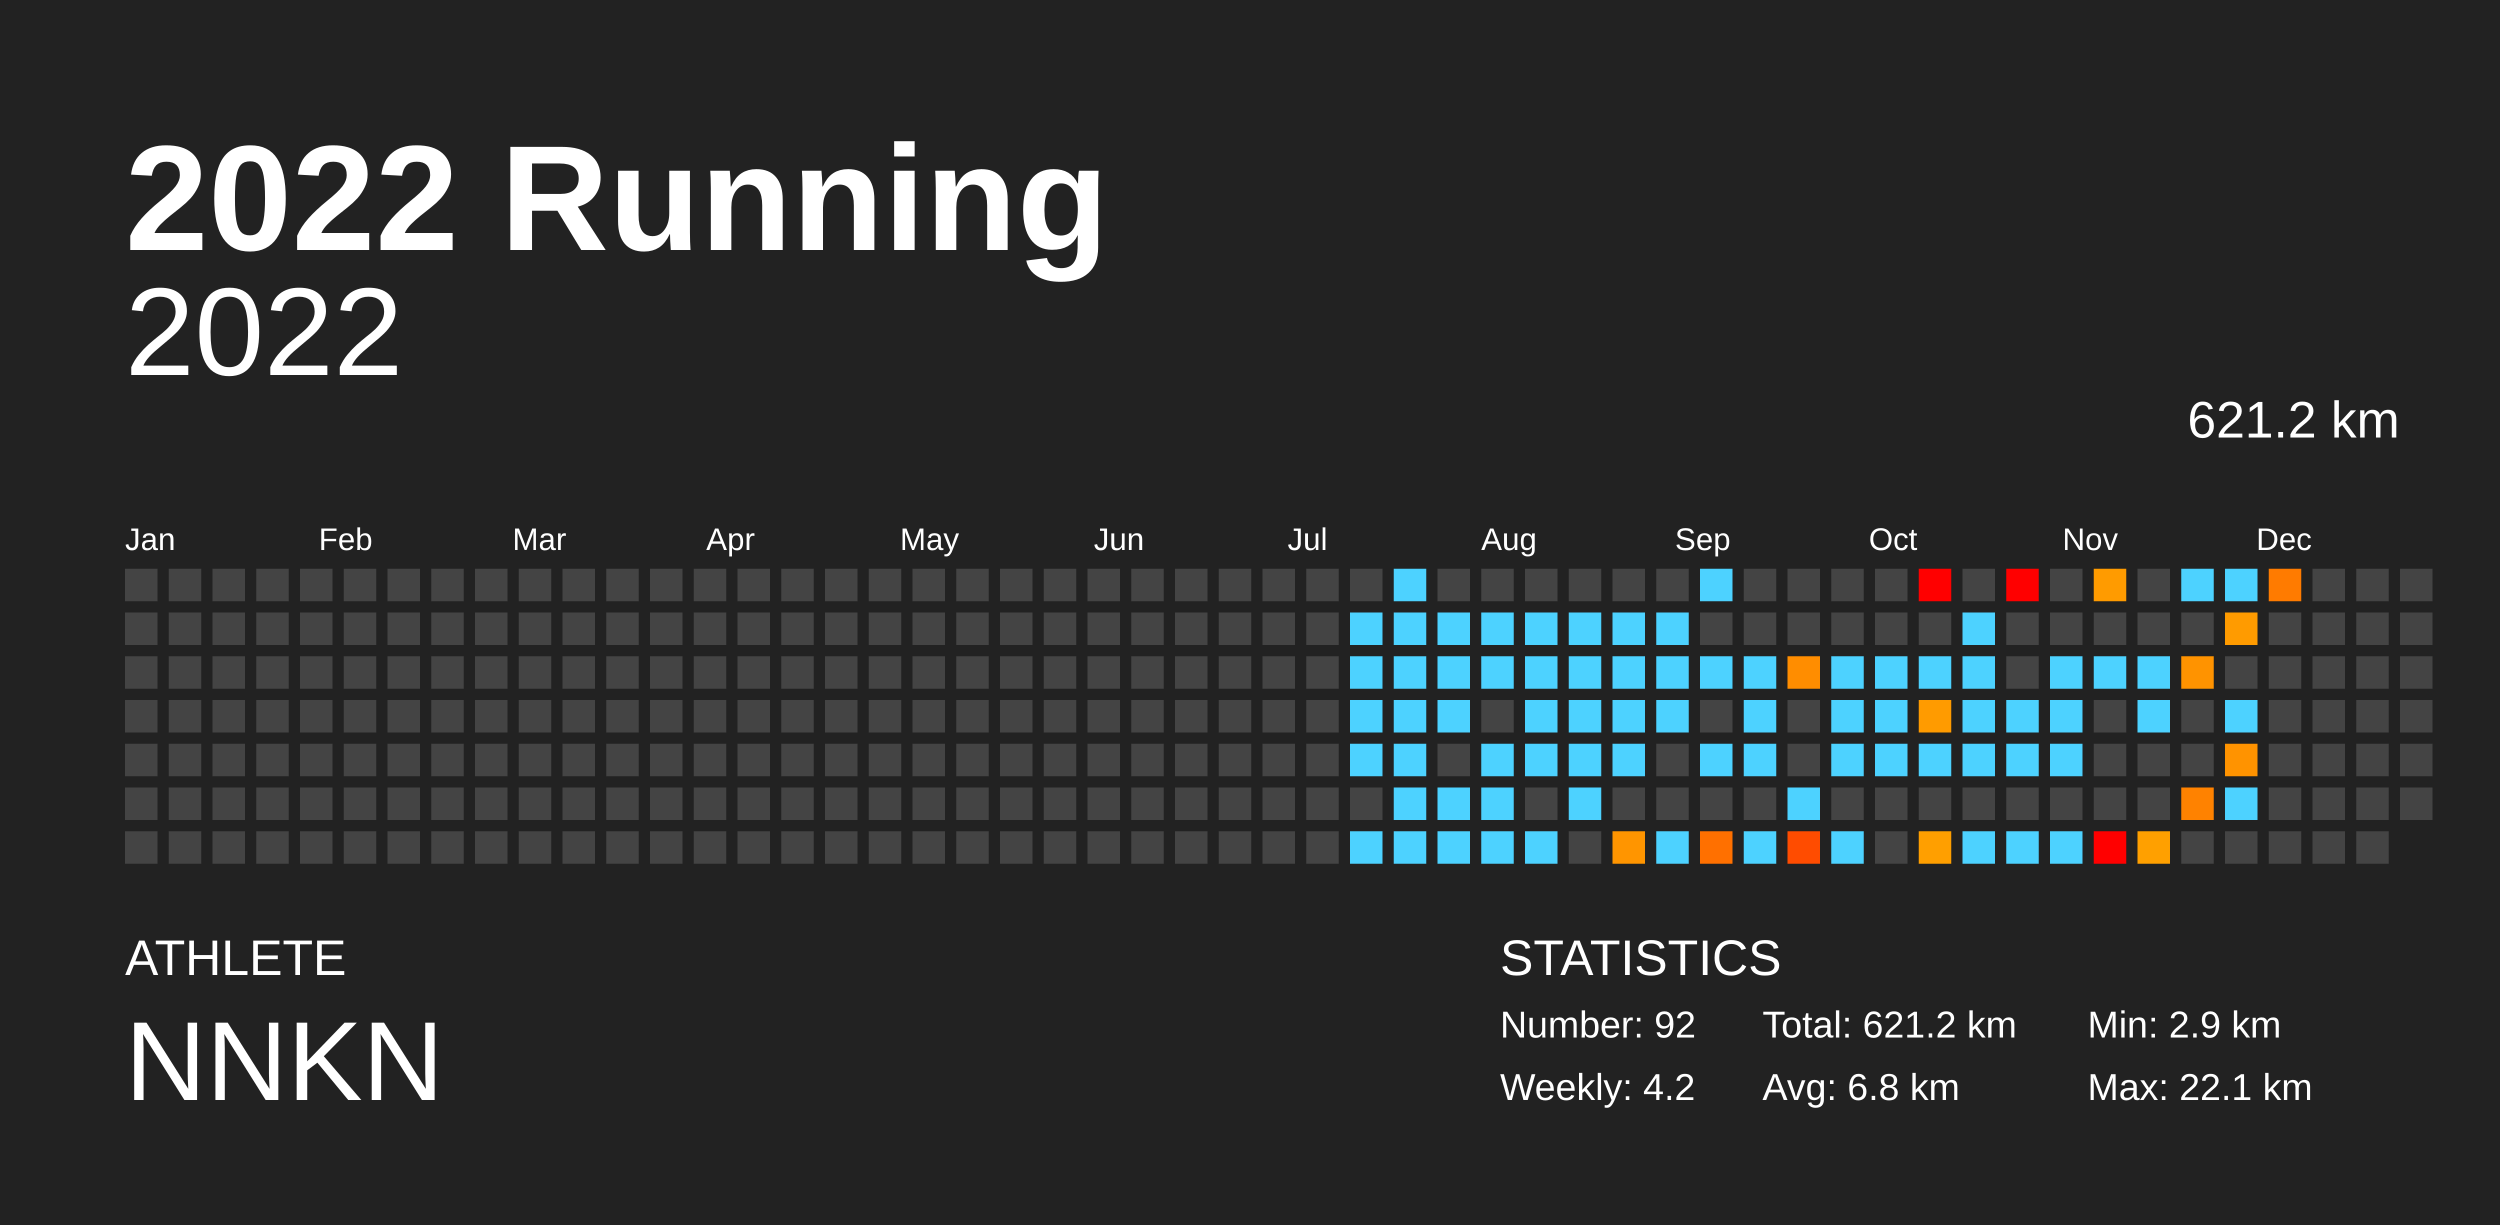
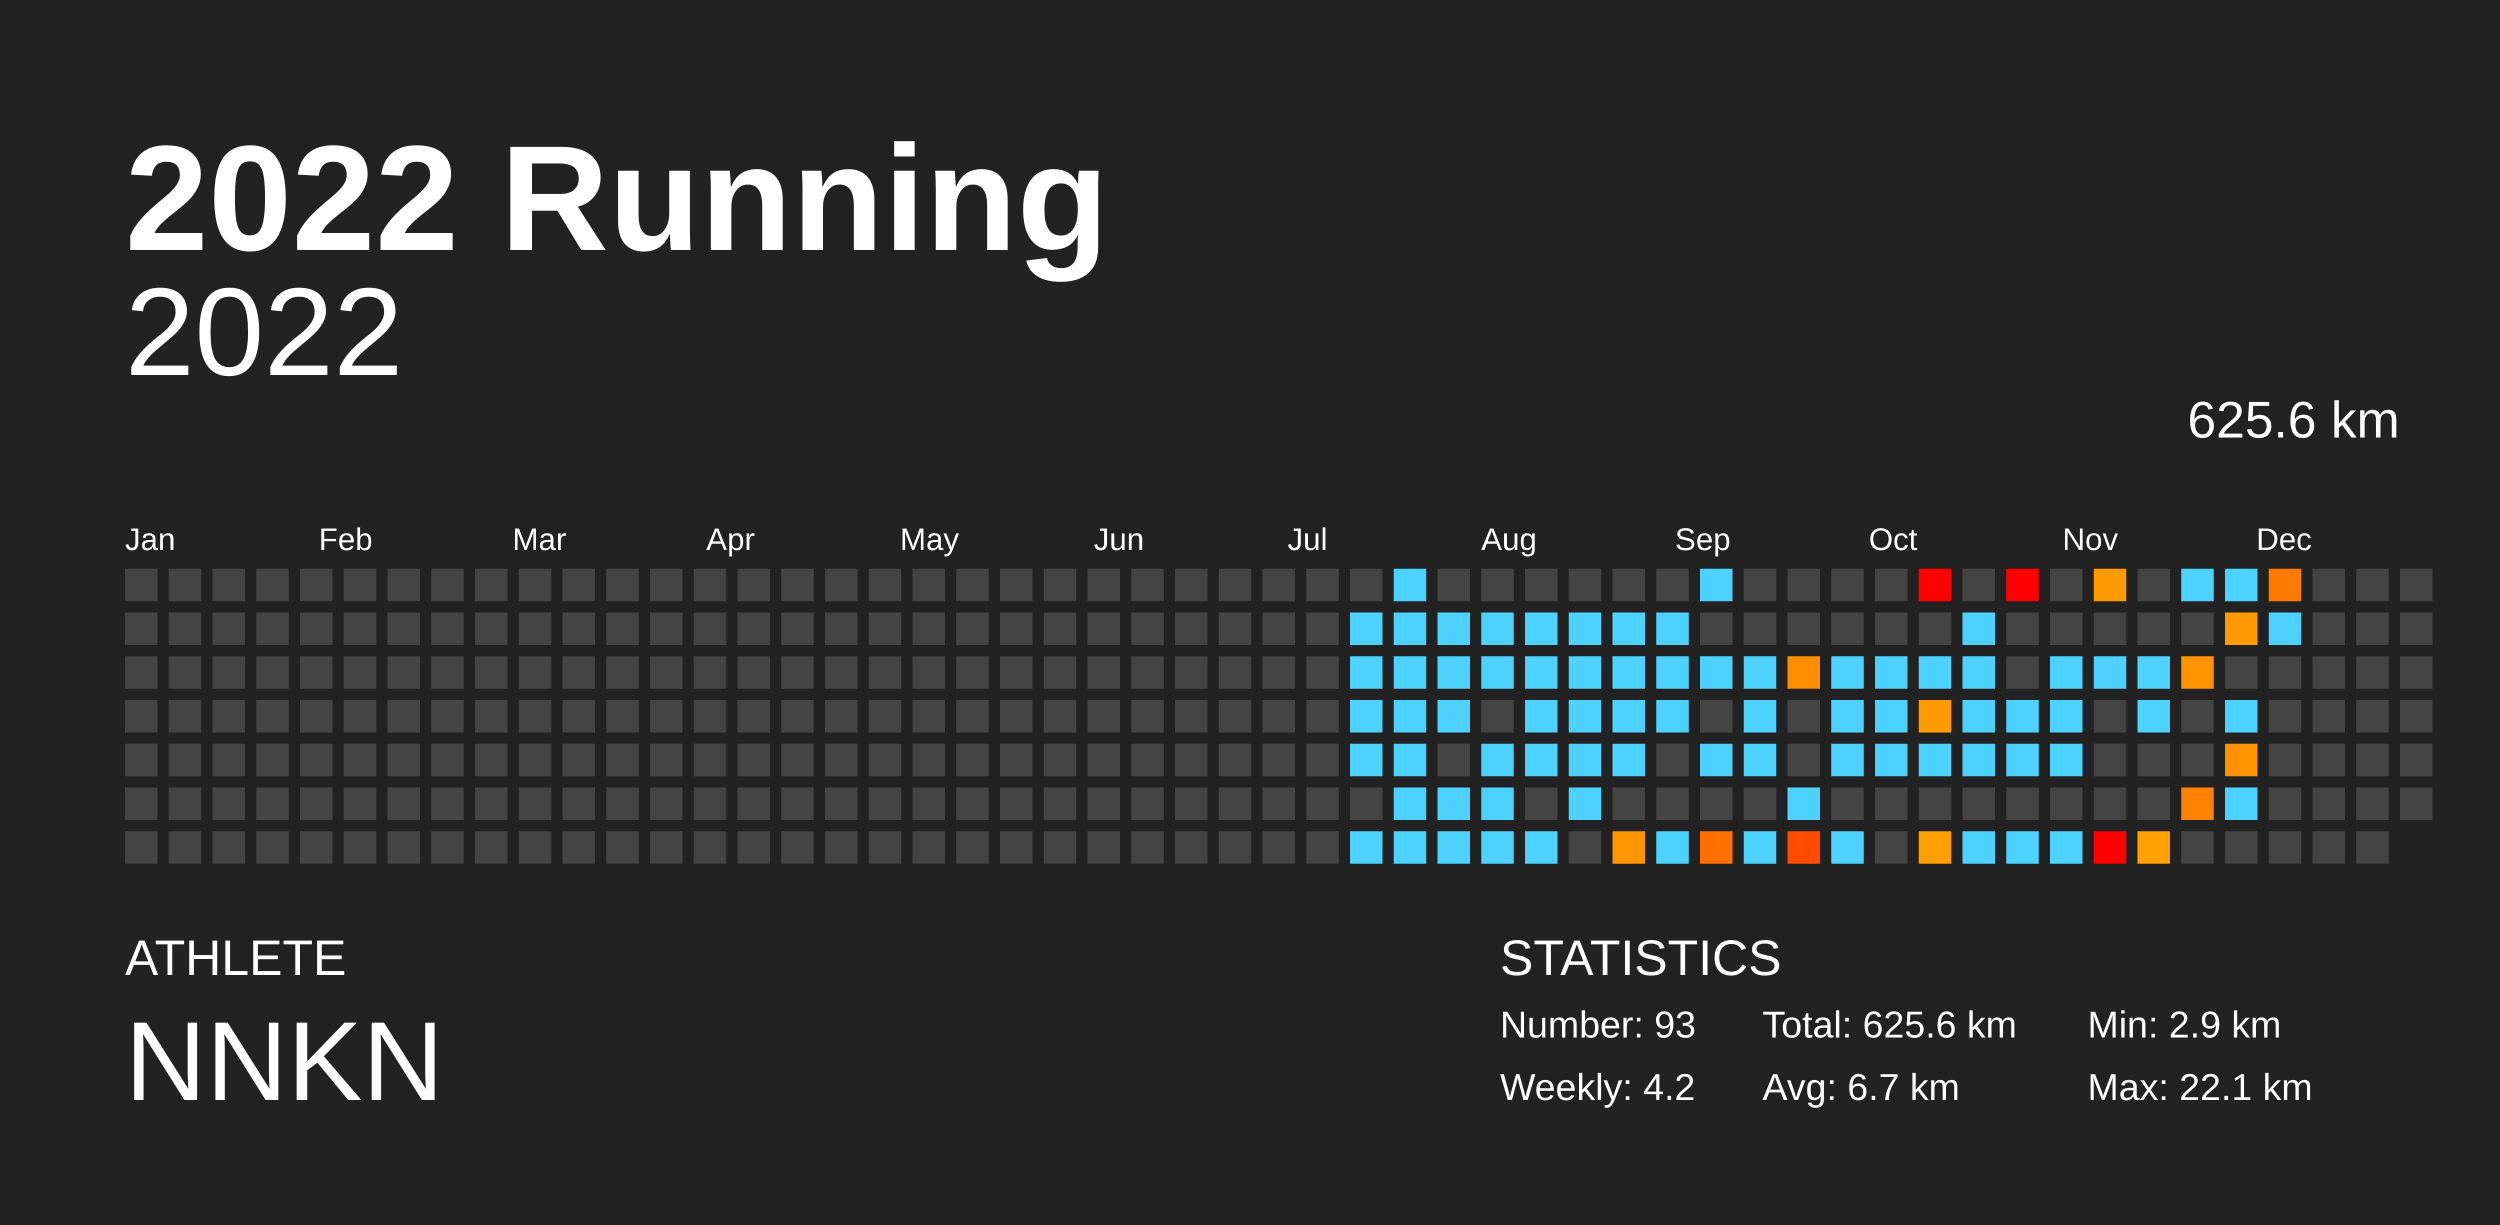
<svg xmlns="http://www.w3.org/2000/svg" baseProfile="full" height="98mm" version="1.1" viewBox="0,0,200,98" width="200mm">
  <defs />
  <rect fill="#222222" height="98" width="200" x="0" y="0" />
  <text fill="#FFFFFF" style="font-size:12px; font-family:Arial; font-weight:bold;" x="10" y="20">2022 Running</text>
  <text fill="#FFFFFF" style="font-size:4px; font-family:Arial" x="10" y="78">ATHLETE</text>
  <text fill="#FFFFFF" style="font-size:9px; font-family:Arial" x="10" y="88">NNKN</text>
  <text fill="#FFFFFF" style="font-size:4px; font-family:Arial" x="120" y="78">STATISTICS</text>
-   <text fill="#FFFFFF" style="font-size:3px; font-family:Arial" x="120" y="83">Number: 92</text>
+   <text fill="#FFFFFF" style="font-size:3px; font-family:Arial" x="120" y="83">Number: 93</text>
  <text fill="#FFFFFF" style="font-size:3px; font-family:Arial" x="120" y="88">Weekly: 4.2</text>
-   <text fill="#FFFFFF" style="font-size:3px; font-family:Arial" x="141" y="83">Total: 621.2 km</text>
-   <text fill="#FFFFFF" style="font-size:3px; font-family:Arial" x="141" y="88">Avg: 6.8 km</text>
+   <text fill="#FFFFFF" style="font-size:3px; font-family:Arial" x="141" y="83">Total: 625.6 km</text>
+   <text fill="#FFFFFF" style="font-size:3px; font-family:Arial" x="141" y="88">Avg: 6.7 km</text>
  <text fill="#FFFFFF" style="font-size:3px; font-family:Arial" x="167" y="83">Min: 2.9 km</text>
  <text fill="#FFFFFF" style="font-size:3px; font-family:Arial" x="167" y="88">Max: 22.1 km</text>
  <text alignment-baseline="hanging" fill="#FFFFFF" style="font-size:10.0px; font-family:Arial;" x="10" y="30">2022</text>
-   <text alignment-baseline="hanging" fill="#FFFFFF" style="font-size:4.125px; font-family:Arial;" x="175" y="35">621.2 km</text>
+   <text alignment-baseline="hanging" fill="#FFFFFF" style="font-size:4.125px; font-family:Arial;" x="175" y="35">625.6 km</text>
  <text fill="#FFFFFF" style="font-size:2.5px; font-family:Arial" x="10.0" y="44">Jan</text>
  <text fill="#FFFFFF" style="font-size:2.5px; font-family:Arial" x="25.5" y="44">Feb</text>
  <text fill="#FFFFFF" style="font-size:2.5px; font-family:Arial" x="41.0" y="44">Mar</text>
  <text fill="#FFFFFF" style="font-size:2.5px; font-family:Arial" x="56.5" y="44">Apr</text>
  <text fill="#FFFFFF" style="font-size:2.5px; font-family:Arial" x="72.0" y="44">May</text>
  <text fill="#FFFFFF" style="font-size:2.5px; font-family:Arial" x="87.5" y="44">Jun</text>
  <text fill="#FFFFFF" style="font-size:2.5px; font-family:Arial" x="103.0" y="44">Jul</text>
  <text fill="#FFFFFF" style="font-size:2.5px; font-family:Arial" x="118.5" y="44">Aug</text>
  <text fill="#FFFFFF" style="font-size:2.5px; font-family:Arial" x="134.0" y="44">Sep</text>
  <text fill="#FFFFFF" style="font-size:2.5px; font-family:Arial" x="149.5" y="44">Oct</text>
  <text fill="#FFFFFF" style="font-size:2.5px; font-family:Arial" x="165.0" y="44">Nov</text>
  <text fill="#FFFFFF" style="font-size:2.5px; font-family:Arial" x="180.5" y="44">Dec</text>
  <rect fill="#444444" height="2.6" width="2.6" x="10.0" y="45.5" />
  <rect fill="#444444" height="2.6" width="2.6" x="10.0" y="49.0" />
  <rect fill="#444444" height="2.6" width="2.6" x="10.0" y="52.5" />
  <rect fill="#444444" height="2.6" width="2.6" x="10.0" y="56.0" />
  <rect fill="#444444" height="2.6" width="2.6" x="10.0" y="59.5" />
  <rect fill="#444444" height="2.6" width="2.6" x="10.0" y="63.0" />
  <rect fill="#444444" height="2.6" width="2.6" x="10.0" y="66.5" />
  <rect fill="#444444" height="2.6" width="2.6" x="13.5" y="45.5" />
  <rect fill="#444444" height="2.6" width="2.6" x="13.5" y="49.0" />
  <rect fill="#444444" height="2.6" width="2.6" x="13.5" y="52.5" />
  <rect fill="#444444" height="2.6" width="2.6" x="13.5" y="56.0" />
  <rect fill="#444444" height="2.6" width="2.6" x="13.5" y="59.5" />
  <rect fill="#444444" height="2.6" width="2.6" x="13.5" y="63.0" />
  <rect fill="#444444" height="2.6" width="2.6" x="13.5" y="66.5" />
  <rect fill="#444444" height="2.6" width="2.6" x="17.0" y="45.5" />
  <rect fill="#444444" height="2.6" width="2.6" x="17.0" y="49.0" />
  <rect fill="#444444" height="2.6" width="2.6" x="17.0" y="52.5" />
  <rect fill="#444444" height="2.6" width="2.6" x="17.0" y="56.0" />
  <rect fill="#444444" height="2.6" width="2.6" x="17.0" y="59.5" />
  <rect fill="#444444" height="2.6" width="2.6" x="17.0" y="63.0" />
  <rect fill="#444444" height="2.6" width="2.6" x="17.0" y="66.5" />
  <rect fill="#444444" height="2.6" width="2.6" x="20.5" y="45.5" />
  <rect fill="#444444" height="2.6" width="2.6" x="20.5" y="49.0" />
  <rect fill="#444444" height="2.6" width="2.6" x="20.5" y="52.5" />
  <rect fill="#444444" height="2.6" width="2.6" x="20.5" y="56.0" />
  <rect fill="#444444" height="2.6" width="2.6" x="20.5" y="59.5" />
  <rect fill="#444444" height="2.6" width="2.6" x="20.5" y="63.0" />
  <rect fill="#444444" height="2.6" width="2.6" x="20.5" y="66.5" />
  <rect fill="#444444" height="2.6" width="2.6" x="24.0" y="45.5" />
  <rect fill="#444444" height="2.6" width="2.6" x="24.0" y="49.0" />
  <rect fill="#444444" height="2.6" width="2.6" x="24.0" y="52.5" />
  <rect fill="#444444" height="2.6" width="2.6" x="24.0" y="56.0" />
  <rect fill="#444444" height="2.6" width="2.6" x="24.0" y="59.5" />
  <rect fill="#444444" height="2.6" width="2.6" x="24.0" y="63.0" />
  <rect fill="#444444" height="2.6" width="2.6" x="24.0" y="66.5" />
  <rect fill="#444444" height="2.6" width="2.6" x="27.5" y="45.5" />
  <rect fill="#444444" height="2.6" width="2.6" x="27.5" y="49.0" />
  <rect fill="#444444" height="2.6" width="2.6" x="27.5" y="52.5" />
  <rect fill="#444444" height="2.6" width="2.6" x="27.5" y="56.0" />
  <rect fill="#444444" height="2.6" width="2.6" x="27.5" y="59.5" />
  <rect fill="#444444" height="2.6" width="2.6" x="27.5" y="63.0" />
  <rect fill="#444444" height="2.6" width="2.6" x="27.5" y="66.5" />
  <rect fill="#444444" height="2.6" width="2.6" x="31.0" y="45.5" />
  <rect fill="#444444" height="2.6" width="2.6" x="31.0" y="49.0" />
  <rect fill="#444444" height="2.6" width="2.6" x="31.0" y="52.5" />
  <rect fill="#444444" height="2.6" width="2.6" x="31.0" y="56.0" />
  <rect fill="#444444" height="2.6" width="2.6" x="31.0" y="59.5" />
  <rect fill="#444444" height="2.6" width="2.6" x="31.0" y="63.0" />
  <rect fill="#444444" height="2.6" width="2.6" x="31.0" y="66.5" />
  <rect fill="#444444" height="2.6" width="2.6" x="34.5" y="45.5" />
  <rect fill="#444444" height="2.6" width="2.6" x="34.5" y="49.0" />
  <rect fill="#444444" height="2.6" width="2.6" x="34.5" y="52.5" />
  <rect fill="#444444" height="2.6" width="2.6" x="34.5" y="56.0" />
  <rect fill="#444444" height="2.6" width="2.6" x="34.5" y="59.5" />
  <rect fill="#444444" height="2.6" width="2.6" x="34.5" y="63.0" />
  <rect fill="#444444" height="2.6" width="2.6" x="34.5" y="66.5" />
  <rect fill="#444444" height="2.6" width="2.6" x="38.0" y="45.5" />
  <rect fill="#444444" height="2.6" width="2.6" x="38.0" y="49.0" />
  <rect fill="#444444" height="2.6" width="2.6" x="38.0" y="52.5" />
  <rect fill="#444444" height="2.6" width="2.6" x="38.0" y="56.0" />
  <rect fill="#444444" height="2.6" width="2.6" x="38.0" y="59.5" />
  <rect fill="#444444" height="2.6" width="2.6" x="38.0" y="63.0" />
  <rect fill="#444444" height="2.6" width="2.6" x="38.0" y="66.5" />
  <rect fill="#444444" height="2.6" width="2.6" x="41.5" y="45.5" />
  <rect fill="#444444" height="2.6" width="2.6" x="41.5" y="49.0" />
  <rect fill="#444444" height="2.6" width="2.6" x="41.5" y="52.5" />
  <rect fill="#444444" height="2.6" width="2.6" x="41.5" y="56.0" />
  <rect fill="#444444" height="2.6" width="2.6" x="41.5" y="59.5" />
  <rect fill="#444444" height="2.6" width="2.6" x="41.5" y="63.0" />
  <rect fill="#444444" height="2.6" width="2.6" x="41.5" y="66.5" />
  <rect fill="#444444" height="2.6" width="2.6" x="45.0" y="45.5" />
  <rect fill="#444444" height="2.6" width="2.6" x="45.0" y="49.0" />
  <rect fill="#444444" height="2.6" width="2.6" x="45.0" y="52.5" />
  <rect fill="#444444" height="2.6" width="2.6" x="45.0" y="56.0" />
  <rect fill="#444444" height="2.6" width="2.6" x="45.0" y="59.5" />
  <rect fill="#444444" height="2.6" width="2.6" x="45.0" y="63.0" />
  <rect fill="#444444" height="2.6" width="2.6" x="45.0" y="66.5" />
  <rect fill="#444444" height="2.6" width="2.6" x="48.5" y="45.5" />
  <rect fill="#444444" height="2.6" width="2.6" x="48.5" y="49.0" />
  <rect fill="#444444" height="2.6" width="2.6" x="48.5" y="52.5" />
  <rect fill="#444444" height="2.6" width="2.6" x="48.5" y="56.0" />
  <rect fill="#444444" height="2.6" width="2.6" x="48.5" y="59.5" />
  <rect fill="#444444" height="2.6" width="2.6" x="48.5" y="63.0" />
  <rect fill="#444444" height="2.6" width="2.6" x="48.5" y="66.5" />
  <rect fill="#444444" height="2.6" width="2.6" x="52.0" y="45.5" />
  <rect fill="#444444" height="2.6" width="2.6" x="52.0" y="49.0" />
  <rect fill="#444444" height="2.6" width="2.6" x="52.0" y="52.5" />
  <rect fill="#444444" height="2.6" width="2.6" x="52.0" y="56.0" />
  <rect fill="#444444" height="2.6" width="2.6" x="52.0" y="59.5" />
  <rect fill="#444444" height="2.6" width="2.6" x="52.0" y="63.0" />
  <rect fill="#444444" height="2.6" width="2.6" x="52.0" y="66.5" />
  <rect fill="#444444" height="2.6" width="2.6" x="55.5" y="45.5" />
  <rect fill="#444444" height="2.6" width="2.6" x="55.5" y="49.0" />
  <rect fill="#444444" height="2.6" width="2.6" x="55.5" y="52.5" />
  <rect fill="#444444" height="2.6" width="2.6" x="55.5" y="56.0" />
  <rect fill="#444444" height="2.6" width="2.6" x="55.5" y="59.5" />
  <rect fill="#444444" height="2.6" width="2.6" x="55.5" y="63.0" />
  <rect fill="#444444" height="2.6" width="2.6" x="55.5" y="66.5" />
  <rect fill="#444444" height="2.6" width="2.6" x="59.0" y="45.5" />
  <rect fill="#444444" height="2.6" width="2.6" x="59.0" y="49.0" />
  <rect fill="#444444" height="2.6" width="2.6" x="59.0" y="52.5" />
  <rect fill="#444444" height="2.6" width="2.6" x="59.0" y="56.0" />
  <rect fill="#444444" height="2.6" width="2.6" x="59.0" y="59.5" />
  <rect fill="#444444" height="2.6" width="2.6" x="59.0" y="63.0" />
  <rect fill="#444444" height="2.6" width="2.6" x="59.0" y="66.5" />
  <rect fill="#444444" height="2.6" width="2.6" x="62.5" y="45.5" />
  <rect fill="#444444" height="2.6" width="2.6" x="62.5" y="49.0" />
  <rect fill="#444444" height="2.6" width="2.6" x="62.5" y="52.5" />
  <rect fill="#444444" height="2.6" width="2.6" x="62.5" y="56.0" />
  <rect fill="#444444" height="2.6" width="2.6" x="62.5" y="59.5" />
  <rect fill="#444444" height="2.6" width="2.6" x="62.5" y="63.0" />
  <rect fill="#444444" height="2.6" width="2.6" x="62.5" y="66.5" />
  <rect fill="#444444" height="2.6" width="2.6" x="66.0" y="45.5" />
  <rect fill="#444444" height="2.6" width="2.6" x="66.0" y="49.0" />
  <rect fill="#444444" height="2.6" width="2.6" x="66.0" y="52.5" />
  <rect fill="#444444" height="2.6" width="2.6" x="66.0" y="56.0" />
  <rect fill="#444444" height="2.6" width="2.6" x="66.0" y="59.5" />
  <rect fill="#444444" height="2.6" width="2.6" x="66.0" y="63.0" />
  <rect fill="#444444" height="2.6" width="2.6" x="66.0" y="66.5" />
  <rect fill="#444444" height="2.6" width="2.6" x="69.5" y="45.5" />
  <rect fill="#444444" height="2.6" width="2.6" x="69.5" y="49.0" />
  <rect fill="#444444" height="2.6" width="2.6" x="69.5" y="52.5" />
  <rect fill="#444444" height="2.6" width="2.6" x="69.5" y="56.0" />
  <rect fill="#444444" height="2.6" width="2.6" x="69.5" y="59.5" />
  <rect fill="#444444" height="2.6" width="2.6" x="69.5" y="63.0" />
  <rect fill="#444444" height="2.6" width="2.6" x="69.5" y="66.5" />
  <rect fill="#444444" height="2.6" width="2.6" x="73.0" y="45.5" />
  <rect fill="#444444" height="2.6" width="2.6" x="73.0" y="49.0" />
  <rect fill="#444444" height="2.6" width="2.6" x="73.0" y="52.5" />
  <rect fill="#444444" height="2.6" width="2.6" x="73.0" y="56.0" />
  <rect fill="#444444" height="2.6" width="2.6" x="73.0" y="59.5" />
  <rect fill="#444444" height="2.6" width="2.6" x="73.0" y="63.0" />
  <rect fill="#444444" height="2.6" width="2.6" x="73.0" y="66.5" />
  <rect fill="#444444" height="2.6" width="2.6" x="76.5" y="45.5" />
  <rect fill="#444444" height="2.6" width="2.6" x="76.5" y="49.0" />
  <rect fill="#444444" height="2.6" width="2.6" x="76.5" y="52.5" />
  <rect fill="#444444" height="2.6" width="2.6" x="76.5" y="56.0" />
  <rect fill="#444444" height="2.6" width="2.6" x="76.5" y="59.5" />
  <rect fill="#444444" height="2.6" width="2.6" x="76.5" y="63.0" />
  <rect fill="#444444" height="2.6" width="2.6" x="76.5" y="66.5" />
  <rect fill="#444444" height="2.6" width="2.6" x="80.0" y="45.5" />
  <rect fill="#444444" height="2.6" width="2.6" x="80.0" y="49.0" />
  <rect fill="#444444" height="2.6" width="2.6" x="80.0" y="52.5" />
  <rect fill="#444444" height="2.6" width="2.6" x="80.0" y="56.0" />
  <rect fill="#444444" height="2.6" width="2.6" x="80.0" y="59.5" />
  <rect fill="#444444" height="2.6" width="2.6" x="80.0" y="63.0" />
  <rect fill="#444444" height="2.6" width="2.6" x="80.0" y="66.5" />
  <rect fill="#444444" height="2.6" width="2.6" x="83.5" y="45.5" />
  <rect fill="#444444" height="2.6" width="2.6" x="83.5" y="49.0" />
  <rect fill="#444444" height="2.6" width="2.6" x="83.5" y="52.5" />
  <rect fill="#444444" height="2.6" width="2.6" x="83.5" y="56.0" />
  <rect fill="#444444" height="2.6" width="2.6" x="83.5" y="59.5" />
  <rect fill="#444444" height="2.6" width="2.6" x="83.5" y="63.0" />
  <rect fill="#444444" height="2.6" width="2.6" x="83.5" y="66.5" />
  <rect fill="#444444" height="2.6" width="2.6" x="87.0" y="45.5" />
  <rect fill="#444444" height="2.6" width="2.6" x="87.0" y="49.0" />
  <rect fill="#444444" height="2.6" width="2.6" x="87.0" y="52.5" />
  <rect fill="#444444" height="2.6" width="2.6" x="87.0" y="56.0" />
  <rect fill="#444444" height="2.6" width="2.6" x="87.0" y="59.5" />
  <rect fill="#444444" height="2.6" width="2.6" x="87.0" y="63.0" />
  <rect fill="#444444" height="2.6" width="2.6" x="87.0" y="66.5" />
  <rect fill="#444444" height="2.6" width="2.6" x="90.5" y="45.5" />
  <rect fill="#444444" height="2.6" width="2.6" x="90.5" y="49.0" />
  <rect fill="#444444" height="2.6" width="2.6" x="90.5" y="52.5" />
  <rect fill="#444444" height="2.6" width="2.6" x="90.5" y="56.0" />
  <rect fill="#444444" height="2.6" width="2.6" x="90.5" y="59.5" />
  <rect fill="#444444" height="2.6" width="2.6" x="90.5" y="63.0" />
  <rect fill="#444444" height="2.6" width="2.6" x="90.5" y="66.5" />
  <rect fill="#444444" height="2.6" width="2.6" x="94.0" y="45.5" />
  <rect fill="#444444" height="2.6" width="2.6" x="94.0" y="49.0" />
  <rect fill="#444444" height="2.6" width="2.6" x="94.0" y="52.5" />
  <rect fill="#444444" height="2.6" width="2.6" x="94.0" y="56.0" />
  <rect fill="#444444" height="2.6" width="2.6" x="94.0" y="59.5" />
  <rect fill="#444444" height="2.6" width="2.6" x="94.0" y="63.0" />
  <rect fill="#444444" height="2.6" width="2.6" x="94.0" y="66.5" />
  <rect fill="#444444" height="2.6" width="2.6" x="97.5" y="45.5" />
  <rect fill="#444444" height="2.6" width="2.6" x="97.5" y="49.0" />
  <rect fill="#444444" height="2.6" width="2.6" x="97.5" y="52.5" />
  <rect fill="#444444" height="2.6" width="2.6" x="97.5" y="56.0" />
  <rect fill="#444444" height="2.6" width="2.6" x="97.5" y="59.5" />
  <rect fill="#444444" height="2.6" width="2.6" x="97.5" y="63.0" />
  <rect fill="#444444" height="2.6" width="2.6" x="97.5" y="66.5" />
  <rect fill="#444444" height="2.6" width="2.6" x="101.0" y="45.5" />
  <rect fill="#444444" height="2.6" width="2.6" x="101.0" y="49.0" />
  <rect fill="#444444" height="2.6" width="2.6" x="101.0" y="52.5" />
  <rect fill="#444444" height="2.6" width="2.6" x="101.0" y="56.0" />
  <rect fill="#444444" height="2.6" width="2.6" x="101.0" y="59.5" />
  <rect fill="#444444" height="2.6" width="2.6" x="101.0" y="63.0" />
  <rect fill="#444444" height="2.6" width="2.6" x="101.0" y="66.5" />
  <rect fill="#444444" height="2.6" width="2.6" x="104.5" y="45.5" />
  <rect fill="#444444" height="2.6" width="2.6" x="104.5" y="49.0" />
  <rect fill="#444444" height="2.6" width="2.6" x="104.5" y="52.5" />
  <rect fill="#444444" height="2.6" width="2.6" x="104.5" y="56.0" />
  <rect fill="#444444" height="2.6" width="2.6" x="104.5" y="59.5" />
  <rect fill="#444444" height="2.6" width="2.6" x="104.5" y="63.0" />
  <rect fill="#444444" height="2.6" width="2.6" x="104.5" y="66.5" />
  <rect fill="#444444" height="2.6" width="2.6" x="108.0" y="45.5" />
  <rect fill="#4dd2ff" height="2.6" width="2.6" x="108.0" y="49.0" />
  <rect fill="#4dd2ff" height="2.6" width="2.6" x="108.0" y="52.5" />
  <rect fill="#4dd2ff" height="2.6" width="2.6" x="108.0" y="56.0" />
  <rect fill="#4dd2ff" height="2.6" width="2.6" x="108.0" y="59.5" />
  <rect fill="#444444" height="2.6" width="2.6" x="108.0" y="63.0" />
  <rect fill="#4dd2ff" height="2.6" width="2.6" x="108.0" y="66.5" />
  <rect fill="#4dd2ff" height="2.6" width="2.6" x="111.5" y="45.5" />
  <rect fill="#4dd2ff" height="2.6" width="2.6" x="111.5" y="49.0" />
  <rect fill="#4dd2ff" height="2.6" width="2.6" x="111.5" y="52.5" />
  <rect fill="#4dd2ff" height="2.6" width="2.6" x="111.5" y="56.0" />
  <rect fill="#4dd2ff" height="2.6" width="2.6" x="111.5" y="59.5" />
  <rect fill="#4dd2ff" height="2.6" width="2.6" x="111.5" y="63.0" />
  <rect fill="#4dd2ff" height="2.6" width="2.6" x="111.5" y="66.5" />
  <rect fill="#444444" height="2.6" width="2.6" x="115.0" y="45.5" />
  <rect fill="#4dd2ff" height="2.6" width="2.6" x="115.0" y="49.0" />
  <rect fill="#4dd2ff" height="2.6" width="2.6" x="115.0" y="52.5" />
  <rect fill="#4dd2ff" height="2.6" width="2.6" x="115.0" y="56.0" />
  <rect fill="#444444" height="2.6" width="2.6" x="115.0" y="59.5" />
  <rect fill="#4dd2ff" height="2.6" width="2.6" x="115.0" y="63.0" />
  <rect fill="#4dd2ff" height="2.6" width="2.6" x="115.0" y="66.5" />
  <rect fill="#444444" height="2.6" width="2.6" x="118.5" y="45.5" />
  <rect fill="#4dd2ff" height="2.6" width="2.6" x="118.5" y="49.0" />
  <rect fill="#4dd2ff" height="2.6" width="2.6" x="118.5" y="52.5" />
  <rect fill="#444444" height="2.6" width="2.6" x="118.5" y="56.0" />
  <rect fill="#4dd2ff" height="2.6" width="2.6" x="118.5" y="59.5" />
  <rect fill="#4dd2ff" height="2.6" width="2.6" x="118.5" y="63.0" />
  <rect fill="#4dd2ff" height="2.6" width="2.6" x="118.5" y="66.5" />
  <rect fill="#444444" height="2.6" width="2.6" x="122.0" y="45.5" />
  <rect fill="#4dd2ff" height="2.6" width="2.6" x="122.0" y="49.0" />
  <rect fill="#4dd2ff" height="2.6" width="2.6" x="122.0" y="52.5" />
  <rect fill="#4dd2ff" height="2.6" width="2.6" x="122.0" y="56.0" />
  <rect fill="#4dd2ff" height="2.6" width="2.6" x="122.0" y="59.5" />
  <rect fill="#444444" height="2.6" width="2.6" x="122.0" y="63.0" />
  <rect fill="#4dd2ff" height="2.6" width="2.6" x="122.0" y="66.5" />
  <rect fill="#444444" height="2.6" width="2.6" x="125.5" y="45.5" />
  <rect fill="#4dd2ff" height="2.6" width="2.6" x="125.5" y="49.0" />
  <rect fill="#4dd2ff" height="2.6" width="2.6" x="125.5" y="52.5" />
  <rect fill="#4dd2ff" height="2.6" width="2.6" x="125.5" y="56.0" />
  <rect fill="#4dd2ff" height="2.6" width="2.6" x="125.5" y="59.5" />
  <rect fill="#4dd2ff" height="2.6" width="2.6" x="125.5" y="63.0" />
  <rect fill="#444444" height="2.6" width="2.6" x="125.5" y="66.5" />
  <rect fill="#444444" height="2.6" width="2.6" x="129.0" y="45.5" />
  <rect fill="#4dd2ff" height="2.6" width="2.6" x="129.0" y="49.0" />
  <rect fill="#4dd2ff" height="2.6" width="2.6" x="129.0" y="52.5" />
  <rect fill="#4dd2ff" height="2.6" width="2.6" x="129.0" y="56.0" />
  <rect fill="#4dd2ff" height="2.6" width="2.6" x="129.0" y="59.5" />
  <rect fill="#444444" height="2.6" width="2.6" x="129.0" y="63.0" />
  <rect fill="#ff9500" height="2.6" width="2.6" x="129.0" y="66.5" />
  <rect fill="#444444" height="2.6" width="2.6" x="132.5" y="45.5" />
  <rect fill="#4dd2ff" height="2.6" width="2.6" x="132.5" y="49.0" />
  <rect fill="#4dd2ff" height="2.6" width="2.6" x="132.5" y="52.5" />
  <rect fill="#4dd2ff" height="2.6" width="2.6" x="132.5" y="56.0" />
  <rect fill="#444444" height="2.6" width="2.6" x="132.5" y="59.5" />
  <rect fill="#444444" height="2.6" width="2.6" x="132.5" y="63.0" />
  <rect fill="#4dd2ff" height="2.6" width="2.6" x="132.5" y="66.5" />
  <rect fill="#4dd2ff" height="2.6" width="2.6" x="136.0" y="45.5" />
  <rect fill="#444444" height="2.6" width="2.6" x="136.0" y="49.0" />
  <rect fill="#4dd2ff" height="2.6" width="2.6" x="136.0" y="52.5" />
  <rect fill="#444444" height="2.6" width="2.6" x="136.0" y="56.0" />
  <rect fill="#4dd2ff" height="2.6" width="2.6" x="136.0" y="59.5" />
  <rect fill="#444444" height="2.6" width="2.6" x="136.0" y="63.0" />
  <rect fill="#ff7000" height="2.6" width="2.6" x="136.0" y="66.5" />
  <rect fill="#444444" height="2.6" width="2.6" x="139.5" y="45.5" />
  <rect fill="#444444" height="2.6" width="2.6" x="139.5" y="49.0" />
  <rect fill="#4dd2ff" height="2.6" width="2.6" x="139.5" y="52.5" />
  <rect fill="#4dd2ff" height="2.6" width="2.6" x="139.5" y="56.0" />
  <rect fill="#4dd2ff" height="2.6" width="2.6" x="139.5" y="59.5" />
  <rect fill="#444444" height="2.6" width="2.6" x="139.5" y="63.0" />
  <rect fill="#4dd2ff" height="2.6" width="2.6" x="139.5" y="66.5" />
  <rect fill="#444444" height="2.6" width="2.6" x="143.0" y="45.5" />
  <rect fill="#444444" height="2.6" width="2.6" x="143.0" y="49.0" />
  <rect fill="#ff8d00" height="2.6" width="2.6" x="143.0" y="52.5" />
  <rect fill="#444444" height="2.6" width="2.6" x="143.0" y="56.0" />
  <rect fill="#444444" height="2.6" width="2.6" x="143.0" y="59.5" />
  <rect fill="#4dd2ff" height="2.6" width="2.6" x="143.0" y="63.0" />
  <rect fill="#ff4c00" height="2.6" width="2.6" x="143.0" y="66.5" />
  <rect fill="#444444" height="2.6" width="2.6" x="146.5" y="45.5" />
  <rect fill="#444444" height="2.6" width="2.6" x="146.5" y="49.0" />
  <rect fill="#4dd2ff" height="2.6" width="2.6" x="146.5" y="52.5" />
  <rect fill="#4dd2ff" height="2.6" width="2.6" x="146.5" y="56.0" />
  <rect fill="#4dd2ff" height="2.6" width="2.6" x="146.5" y="59.5" />
  <rect fill="#444444" height="2.6" width="2.6" x="146.5" y="63.0" />
  <rect fill="#4dd2ff" height="2.6" width="2.6" x="146.5" y="66.5" />
  <rect fill="#444444" height="2.6" width="2.6" x="150.0" y="45.5" />
  <rect fill="#444444" height="2.6" width="2.6" x="150.0" y="49.0" />
  <rect fill="#4dd2ff" height="2.6" width="2.6" x="150.0" y="52.5" />
  <rect fill="#4dd2ff" height="2.6" width="2.6" x="150.0" y="56.0" />
  <rect fill="#4dd2ff" height="2.6" width="2.6" x="150.0" y="59.5" />
  <rect fill="#444444" height="2.6" width="2.6" x="150.0" y="63.0" />
  <rect fill="#444444" height="2.6" width="2.6" x="150.0" y="66.5" />
  <rect fill="red" height="2.6" width="2.6" x="153.5" y="45.5" />
  <rect fill="#444444" height="2.6" width="2.6" x="153.5" y="49.0" />
  <rect fill="#4dd2ff" height="2.6" width="2.6" x="153.5" y="52.5" />
  <rect fill="#ff9b00" height="2.6" width="2.6" x="153.5" y="56.0" />
  <rect fill="#4dd2ff" height="2.6" width="2.6" x="153.5" y="59.5" />
  <rect fill="#444444" height="2.6" width="2.6" x="153.5" y="63.0" />
  <rect fill="#ff9f00" height="2.6" width="2.6" x="153.5" y="66.5" />
  <rect fill="#444444" height="2.6" width="2.6" x="157.0" y="45.5" />
  <rect fill="#4dd2ff" height="2.6" width="2.6" x="157.0" y="49.0" />
  <rect fill="#4dd2ff" height="2.6" width="2.6" x="157.0" y="52.5" />
  <rect fill="#4dd2ff" height="2.6" width="2.6" x="157.0" y="56.0" />
  <rect fill="#4dd2ff" height="2.6" width="2.6" x="157.0" y="59.5" />
  <rect fill="#444444" height="2.6" width="2.6" x="157.0" y="63.0" />
  <rect fill="#4dd2ff" height="2.6" width="2.6" x="157.0" y="66.5" />
  <rect fill="red" height="2.6" width="2.6" x="160.5" y="45.5" />
  <rect fill="#444444" height="2.6" width="2.6" x="160.5" y="49.0" />
  <rect fill="#444444" height="2.6" width="2.6" x="160.5" y="52.5" />
  <rect fill="#4dd2ff" height="2.6" width="2.6" x="160.5" y="56.0" />
  <rect fill="#4dd2ff" height="2.6" width="2.6" x="160.5" y="59.5" />
  <rect fill="#444444" height="2.6" width="2.6" x="160.5" y="63.0" />
  <rect fill="#4dd2ff" height="2.6" width="2.6" x="160.5" y="66.5" />
  <rect fill="#444444" height="2.6" width="2.6" x="164.0" y="45.5" />
  <rect fill="#444444" height="2.6" width="2.6" x="164.0" y="49.0" />
  <rect fill="#4dd2ff" height="2.6" width="2.6" x="164.0" y="52.5" />
  <rect fill="#4dd2ff" height="2.6" width="2.6" x="164.0" y="56.0" />
  <rect fill="#4dd2ff" height="2.6" width="2.6" x="164.0" y="59.5" />
  <rect fill="#444444" height="2.6" width="2.6" x="164.0" y="63.0" />
  <rect fill="#4dd2ff" height="2.6" width="2.6" x="164.0" y="66.5" />
  <rect fill="#ff9b00" height="2.6" width="2.6" x="167.5" y="45.5" />
  <rect fill="#444444" height="2.6" width="2.6" x="167.5" y="49.0" />
  <rect fill="#4dd2ff" height="2.6" width="2.6" x="167.5" y="52.5" />
  <rect fill="#444444" height="2.6" width="2.6" x="167.5" y="56.0" />
  <rect fill="#444444" height="2.6" width="2.6" x="167.5" y="59.5" />
  <rect fill="#444444" height="2.6" width="2.6" x="167.5" y="63.0" />
  <rect fill="red" height="2.6" width="2.6" x="167.5" y="66.5" />
  <rect fill="#444444" height="2.6" width="2.6" x="171.0" y="45.5" />
  <rect fill="#444444" height="2.6" width="2.6" x="171.0" y="49.0" />
  <rect fill="#4dd2ff" height="2.6" width="2.6" x="171.0" y="52.5" />
  <rect fill="#4dd2ff" height="2.6" width="2.6" x="171.0" y="56.0" />
  <rect fill="#444444" height="2.6" width="2.6" x="171.0" y="59.5" />
  <rect fill="#444444" height="2.6" width="2.6" x="171.0" y="63.0" />
  <rect fill="#ffa000" height="2.6" width="2.6" x="171.0" y="66.5" />
  <rect fill="#4dd2ff" height="2.6" width="2.6" x="174.5" y="45.5" />
  <rect fill="#444444" height="2.6" width="2.6" x="174.5" y="49.0" />
  <rect fill="#ff9300" height="2.6" width="2.6" x="174.5" y="52.5" />
  <rect fill="#444444" height="2.6" width="2.6" x="174.5" y="56.0" />
  <rect fill="#444444" height="2.6" width="2.6" x="174.5" y="59.5" />
  <rect fill="#ff8200" height="2.6" width="2.6" x="174.5" y="63.0" />
  <rect fill="#444444" height="2.6" width="2.6" x="174.5" y="66.5" />
  <rect fill="#4dd2ff" height="2.6" width="2.6" x="178.0" y="45.5" />
  <rect fill="#ff9b00" height="2.6" width="2.6" x="178.0" y="49.0" />
  <rect fill="#444444" height="2.6" width="2.6" x="178.0" y="52.5" />
  <rect fill="#4dd2ff" height="2.6" width="2.6" x="178.0" y="56.0" />
  <rect fill="#ff9300" height="2.6" width="2.6" x="178.0" y="59.5" />
  <rect fill="#4dd2ff" height="2.6" width="2.6" x="178.0" y="63.0" />
  <rect fill="#444444" height="2.6" width="2.6" x="178.0" y="66.5" />
  <rect fill="#ff7b00" height="2.6" width="2.6" x="181.5" y="45.5" />
-   <rect fill="#444444" height="2.6" width="2.6" x="181.5" y="49.0" />
+   <rect fill="#4dd2ff" height="2.6" width="2.6" x="181.5" y="49.0" />
  <rect fill="#444444" height="2.6" width="2.6" x="181.5" y="52.5" />
  <rect fill="#444444" height="2.6" width="2.6" x="181.5" y="56.0" />
  <rect fill="#444444" height="2.6" width="2.6" x="181.5" y="59.5" />
  <rect fill="#444444" height="2.6" width="2.6" x="181.5" y="63.0" />
  <rect fill="#444444" height="2.6" width="2.6" x="181.5" y="66.5" />
  <rect fill="#444444" height="2.6" width="2.6" x="185.0" y="45.5" />
  <rect fill="#444444" height="2.6" width="2.6" x="185.0" y="49.0" />
  <rect fill="#444444" height="2.6" width="2.6" x="185.0" y="52.5" />
  <rect fill="#444444" height="2.6" width="2.6" x="185.0" y="56.0" />
  <rect fill="#444444" height="2.6" width="2.6" x="185.0" y="59.5" />
  <rect fill="#444444" height="2.6" width="2.6" x="185.0" y="63.0" />
  <rect fill="#444444" height="2.6" width="2.6" x="185.0" y="66.5" />
  <rect fill="#444444" height="2.6" width="2.6" x="188.5" y="45.5" />
  <rect fill="#444444" height="2.6" width="2.6" x="188.5" y="49.0" />
  <rect fill="#444444" height="2.6" width="2.6" x="188.5" y="52.5" />
  <rect fill="#444444" height="2.6" width="2.6" x="188.5" y="56.0" />
  <rect fill="#444444" height="2.6" width="2.6" x="188.5" y="59.5" />
  <rect fill="#444444" height="2.6" width="2.6" x="188.5" y="63.0" />
  <rect fill="#444444" height="2.6" width="2.6" x="188.5" y="66.5" />
  <rect fill="#444444" height="2.6" width="2.6" x="192.0" y="45.5" />
  <rect fill="#444444" height="2.6" width="2.6" x="192.0" y="49.0" />
  <rect fill="#444444" height="2.6" width="2.6" x="192.0" y="52.5" />
  <rect fill="#444444" height="2.6" width="2.6" x="192.0" y="56.0" />
  <rect fill="#444444" height="2.6" width="2.6" x="192.0" y="59.5" />
  <rect fill="#444444" height="2.6" width="2.6" x="192.0" y="63.0" />
</svg>
